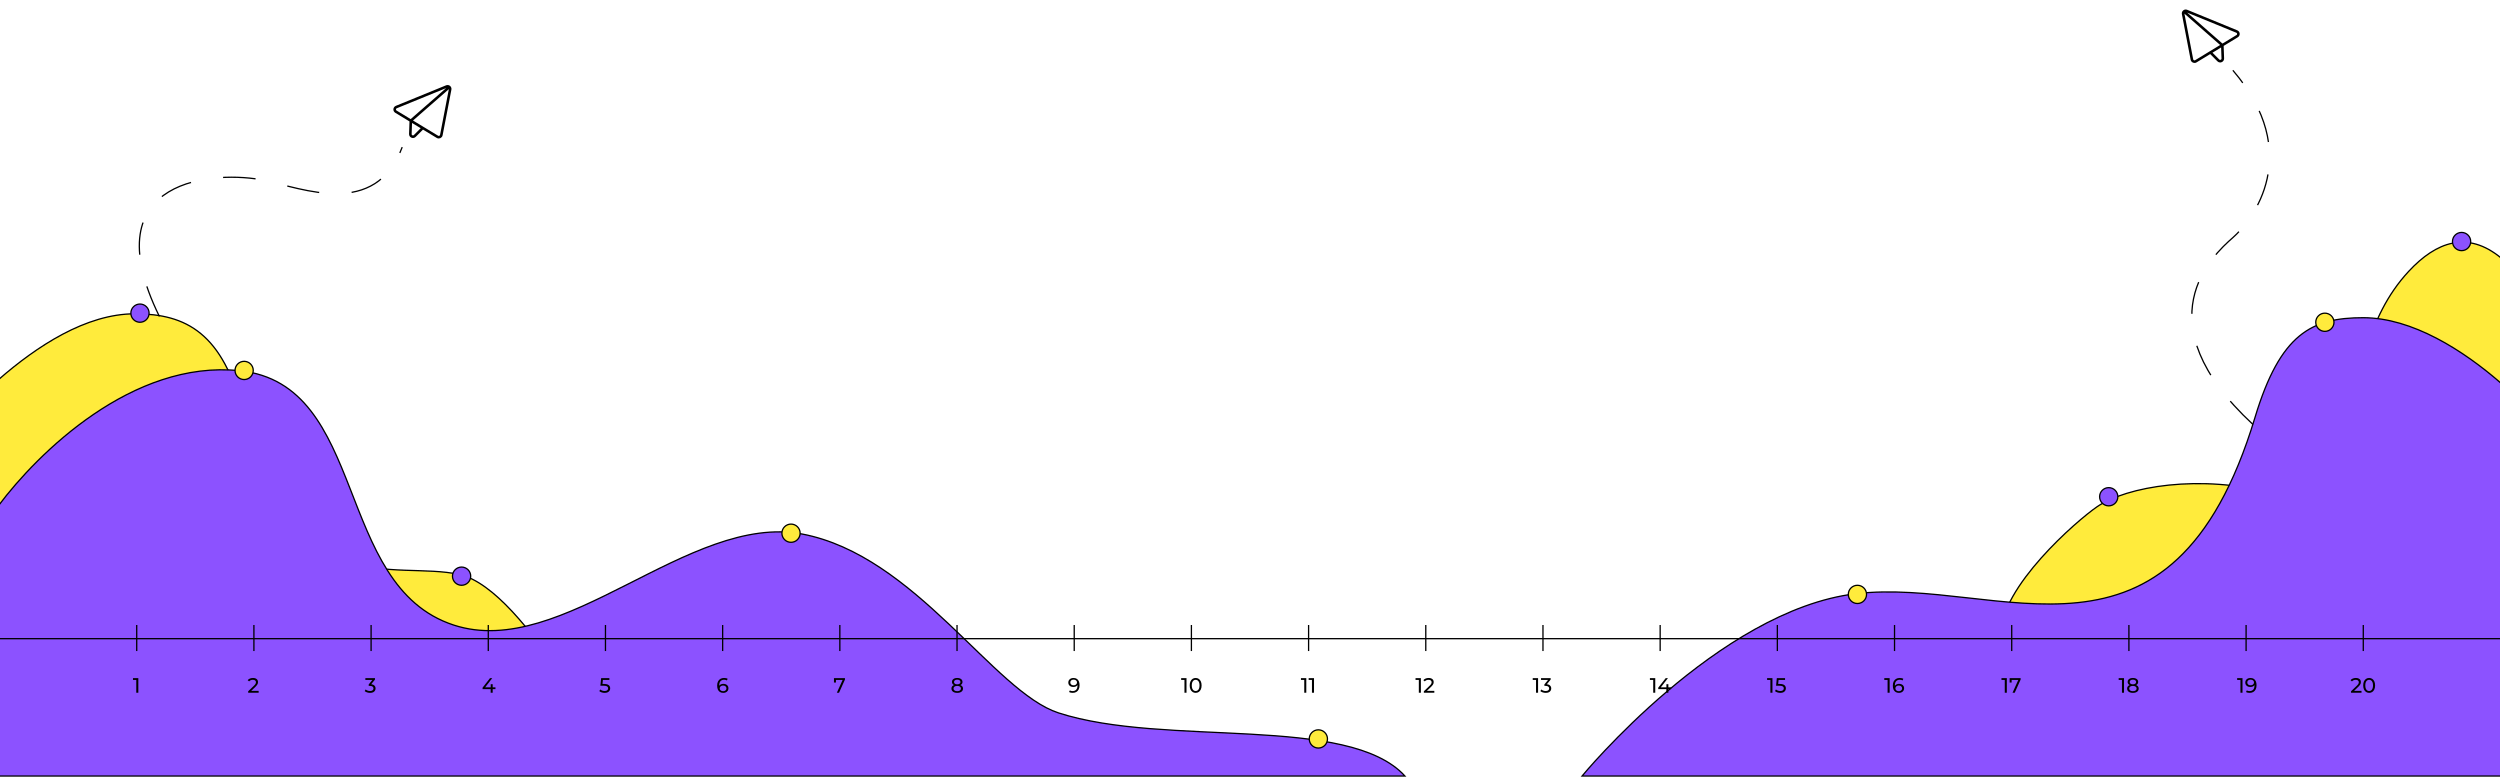
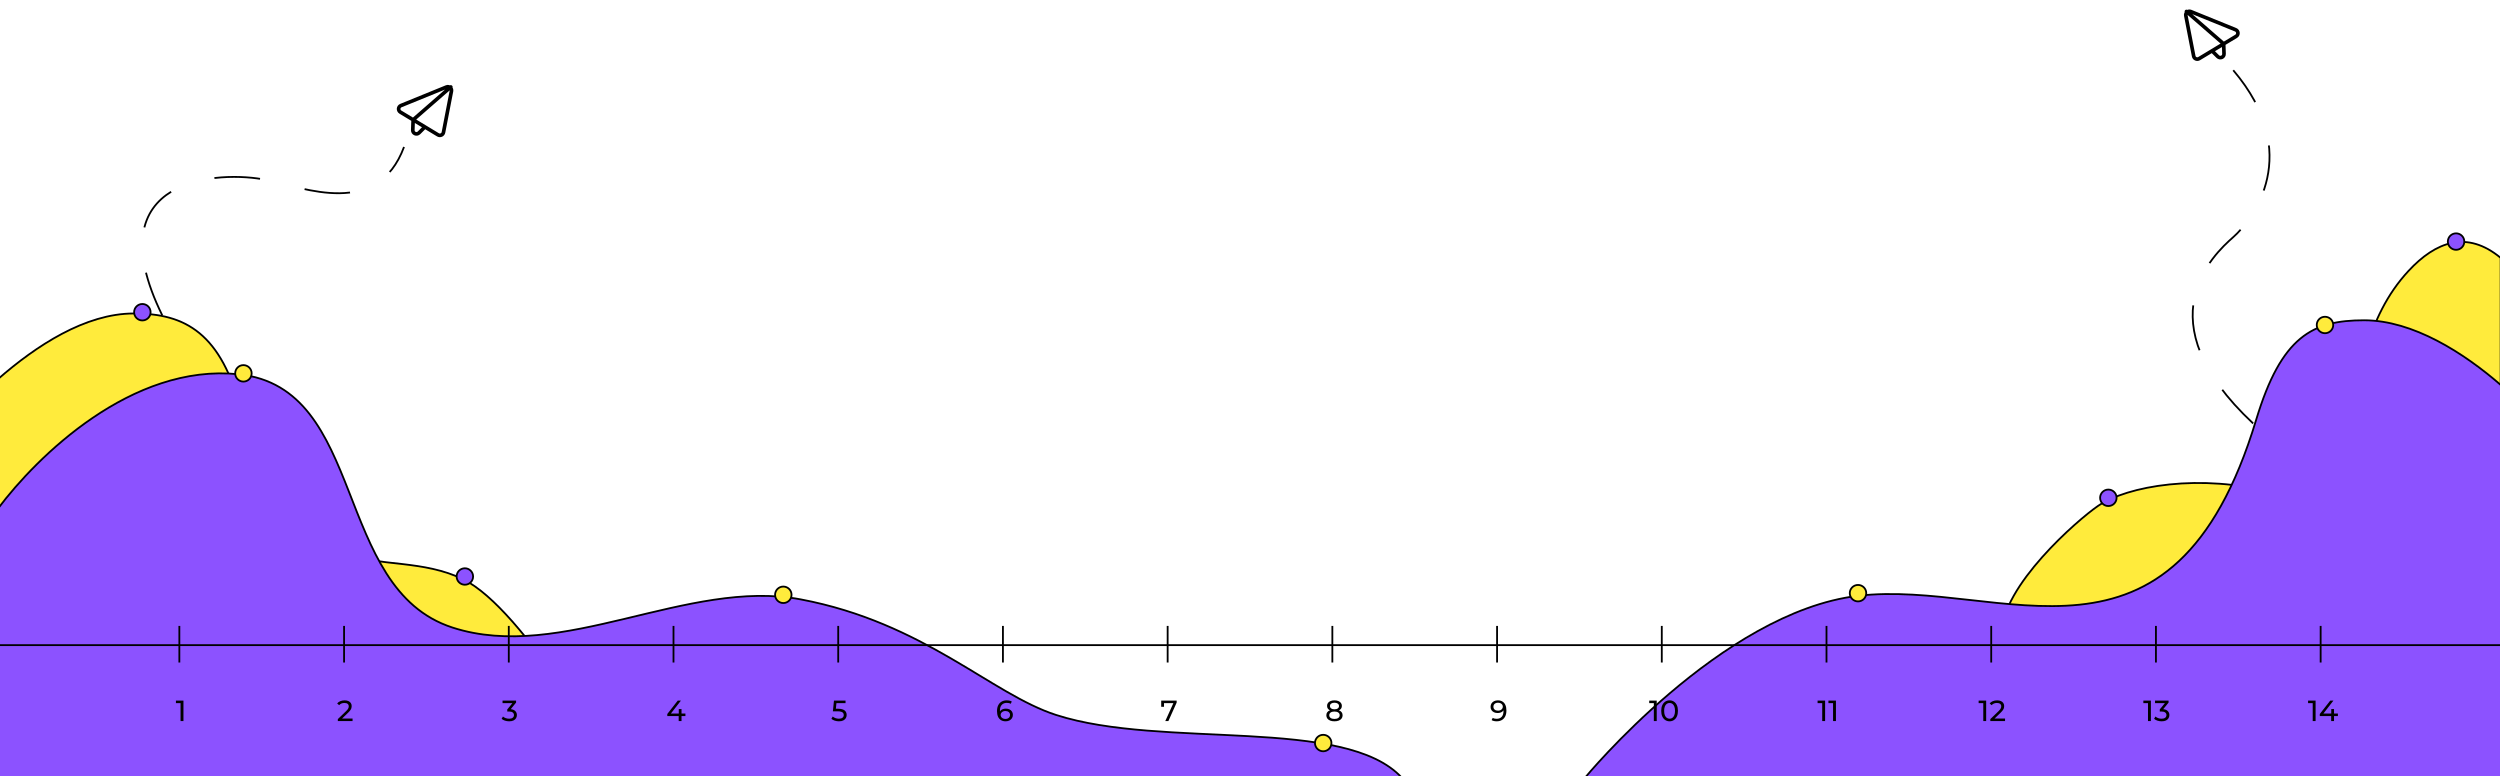
- <svg xmlns="http://www.w3.org/2000/svg" width="1920" height="596" viewBox="0 0 1920 596" fill="none">
-   <path d="M1850 208.265C1871 185.709 1895 176.765 1921 198.265V594.265L1536.45 593.432C1535.44 593.266 1536.44 560.579 1536.45 487.532C1536.45 450.602 1594.9 399.923 1610.59 389.153C1633.13 373.672 1689.74 363.685 1746.85 379.165C1831.47 402.104 1782.5 280.765 1850 208.265Z" fill="#FFEB3C" stroke="black" />
-   <path d="M1814.92 244C1852.46 244 1891.81 269 1921 294.5V596H1215C1215 596 1320 468.579 1425.15 456C1535.19 442.835 1667.82 532.5 1731.87 320.5C1751.3 256.165 1775.4 244 1814.92 244Z" fill="#8C52FF" stroke="black" />
-   <circle cx="1426.5" cy="456.5" r="7" fill="#FFEB3C" stroke="black" />
-   <circle cx="1785.5" cy="247.5" r="7" fill="#FFEB3C" stroke="black" />
-   <circle cx="1619.5" cy="381.5" r="7" fill="#8C52FF" stroke="black" />
-   <circle cx="1890.5" cy="185.5" r="7" fill="#8C52FF" stroke="black" />
-   <path d="M103.61 241C66.057 241 28.198 265.965 -1 291.428V592H473C473 592 404.428 452.699 352.873 441.215C302.456 429.985 224.1 465.425 186.698 317.391C171.182 255.979 143.152 241 103.61 241Z" fill="#FFEB3C" stroke="black" />
-   <path d="M184 284.701C101.661 276.126 28.833 348.326 -1 388.134V596H1079C1035.5 548.364 895 574.014 813 547.531C763 531.383 703 426.609 616 410.12C529 393.631 432.5 507.435 348.5 480.075C255.916 449.918 283.242 295.035 184 284.701Z" fill="#8C52FF" stroke="black" />
-   <circle cx="607.5" cy="409.5" r="7" fill="#FFEB3C" stroke="black" />
-   <circle cx="1012.5" cy="567.5" r="7" fill="#FFEB3C" stroke="black" />
-   <circle cx="187.5" cy="284.5" r="7" fill="#FFEB3C" stroke="black" />
-   <circle cx="107.5" cy="240.5" r="7" fill="#8C52FF" stroke="black" />
-   <circle cx="354.5" cy="442.5" r="7" fill="#8C52FF" stroke="black" />
-   <line y1="490.5" x2="1920" y2="490.5" stroke="black" />
-   <path d="M105 480L105 490L105 500" stroke="black" />
-   <path d="M195 480L195 490L195 500" stroke="black" />
-   <path d="M285 480L285 490L285 500" stroke="black" />
-   <path d="M375 480L375 490L375 500" stroke="black" />
-   <path d="M465 480L465 490L465 500" stroke="black" />
-   <path d="M555 480L555 490L555 500" stroke="black" />
-   <path d="M645 480L645 490L645 500" stroke="black" />
-   <path d="M735 480L735 490L735 500" stroke="black" />
-   <path d="M825 480L825 490L825 500" stroke="black" />
-   <path d="M915 480L915 490L915 500" stroke="black" />
-   <path d="M1005 480L1005 490L1005 500" stroke="black" />
-   <path d="M1095 480L1095 490L1095 500" stroke="black" />
-   <path d="M1185 480L1185 490L1185 500" stroke="black" />
-   <path d="M1275 480L1275 490L1275 500" stroke="black" />
-   <path d="M1365 480L1365 490L1365 500" stroke="black" />
-   <path d="M1455 480L1455 490L1455 500" stroke="black" />
-   <path d="M1545 480L1545 490L1545 500" stroke="black" />
-   <path d="M1635 480L1635 490L1635 500" stroke="black" />
-   <path d="M1725 480L1725 490L1725 500" stroke="black" />
-   <path d="M1815 480L1815 490L1815 500" stroke="black" />
-   <path d="M104.656 532V521.44L105.344 522.192H102.128V520.8H106.24V532H104.656Z" fill="black" />
-   <path d="M190.592 532V530.912L195.152 526.512C195.557 526.128 195.856 525.792 196.048 525.504C196.251 525.205 196.384 524.933 196.448 524.688C196.523 524.432 196.56 524.187 196.56 523.952C196.56 523.376 196.357 522.923 195.952 522.592C195.547 522.261 194.955 522.096 194.176 522.096C193.579 522.096 193.04 522.197 192.56 522.4C192.08 522.592 191.664 522.896 191.312 523.312L190.224 522.368C190.651 521.824 191.221 521.408 191.936 521.12C192.661 520.821 193.456 520.672 194.32 520.672C195.099 520.672 195.776 520.8 196.352 521.056C196.928 521.301 197.371 521.659 197.68 522.128C198 522.597 198.16 523.152 198.16 523.792C198.16 524.155 198.112 524.512 198.016 524.864C197.92 525.216 197.739 525.589 197.472 525.984C197.205 526.379 196.821 526.821 196.32 527.312L192.256 531.232L191.872 530.608H198.64V532H190.592Z" fill="black" />
-   <path d="M284.192 532.128C283.403 532.128 282.635 532.005 281.888 531.76C281.152 531.515 280.549 531.184 280.08 530.768L280.816 529.504C281.189 529.856 281.675 530.144 282.272 530.368C282.869 530.592 283.509 530.704 284.192 530.704C285.024 530.704 285.669 530.528 286.128 530.176C286.597 529.813 286.832 529.328 286.832 528.72C286.832 528.133 286.608 527.664 286.16 527.312C285.723 526.949 285.024 526.768 284.064 526.768H283.168V525.648L286.496 521.552L286.72 522.192H280.592V520.8H287.984V521.888L284.672 525.968L283.84 525.472H284.368C285.723 525.472 286.736 525.776 287.408 526.384C288.091 526.992 288.432 527.765 288.432 528.704C288.432 529.333 288.277 529.909 287.968 530.432C287.659 530.955 287.189 531.371 286.56 531.68C285.941 531.979 285.152 532.128 284.192 532.128Z" fill="black" />
-   <path d="M370.608 529.248V528.128L376.336 520.8H378.064L372.384 528.128L371.568 527.872H380.512V529.248H370.608ZM376.832 532V529.248L376.88 527.872V525.44H378.384V532H376.832Z" fill="black" />
-   <path d="M464.384 532.128C463.595 532.128 462.827 532.005 462.08 531.76C461.344 531.515 460.741 531.184 460.272 530.768L461.008 529.504C461.381 529.856 461.867 530.144 462.464 530.368C463.061 530.592 463.696 530.704 464.368 530.704C465.221 530.704 465.877 530.523 466.336 530.16C466.795 529.797 467.024 529.312 467.024 528.704C467.024 528.288 466.923 527.925 466.72 527.616C466.517 527.307 466.165 527.072 465.664 526.912C465.173 526.741 464.496 526.656 463.632 526.656H461.088L461.68 520.8H468V522.192H462.272L463.104 521.408L462.64 526.032L461.808 525.264H463.968C465.088 525.264 465.989 525.408 466.672 525.696C467.355 525.984 467.851 526.384 468.16 526.896C468.469 527.397 468.624 527.979 468.624 528.64C468.624 529.28 468.469 529.867 468.16 530.4C467.851 530.923 467.381 531.344 466.752 531.664C466.133 531.973 465.344 532.128 464.384 532.128Z" fill="black" />
-   <path d="M555.472 532.128C554.48 532.128 553.632 531.909 552.928 531.472C552.224 531.035 551.685 530.405 551.312 529.584C550.949 528.752 550.768 527.739 550.768 526.544C550.768 525.275 550.992 524.203 551.44 523.328C551.888 522.453 552.512 521.792 553.312 521.344C554.112 520.896 555.029 520.672 556.064 520.672C556.597 520.672 557.104 520.725 557.584 520.832C558.075 520.939 558.496 521.104 558.848 521.328L558.24 522.576C557.952 522.373 557.621 522.235 557.248 522.16C556.885 522.085 556.501 522.048 556.096 522.048C554.955 522.048 554.048 522.405 553.376 523.12C552.704 523.824 552.368 524.875 552.368 526.272C552.368 526.496 552.379 526.763 552.4 527.072C552.421 527.381 552.475 527.685 552.56 527.984L552.016 527.44C552.176 526.949 552.427 526.539 552.768 526.208C553.12 525.867 553.536 525.616 554.016 525.456C554.507 525.285 555.035 525.2 555.6 525.2C556.347 525.2 557.008 525.339 557.584 525.616C558.16 525.893 558.613 526.288 558.944 526.8C559.275 527.301 559.44 527.899 559.44 528.592C559.44 529.307 559.264 529.931 558.912 530.464C558.56 530.997 558.085 531.408 557.488 531.696C556.891 531.984 556.219 532.128 555.472 532.128ZM555.408 530.832C555.899 530.832 556.325 530.741 556.688 530.56C557.061 530.379 557.355 530.128 557.568 529.808C557.781 529.477 557.888 529.093 557.888 528.656C557.888 527.995 557.659 527.472 557.2 527.088C556.741 526.693 556.117 526.496 555.328 526.496C554.816 526.496 554.368 526.592 553.984 526.784C553.6 526.976 553.296 527.237 553.072 527.568C552.859 527.888 552.752 528.256 552.752 528.672C552.752 529.056 552.853 529.413 553.056 529.744C553.259 530.064 553.557 530.325 553.952 530.528C554.347 530.731 554.832 530.832 555.408 530.832Z" fill="black" />
-   <path d="M642.704 532L647.456 521.472L647.872 522.192H641.216L642.016 521.408V524.192H640.48V520.8H648.928V521.888L644.4 532H642.704Z" fill="black" />
-   <path d="M735.136 532.128C734.229 532.128 733.445 531.995 732.784 531.728C732.123 531.461 731.611 531.083 731.248 530.592C730.885 530.091 730.704 529.504 730.704 528.832C730.704 528.171 730.875 527.611 731.216 527.152C731.568 526.683 732.075 526.331 732.736 526.096C733.397 525.851 734.197 525.728 735.136 525.728C736.075 525.728 736.875 525.851 737.536 526.096C738.208 526.331 738.72 526.683 739.072 527.152C739.424 527.621 739.6 528.181 739.6 528.832C739.6 529.504 739.419 530.091 739.056 530.592C738.693 531.083 738.176 531.461 737.504 531.728C736.832 531.995 736.043 532.128 735.136 532.128ZM735.136 530.832C736.032 530.832 736.731 530.651 737.232 530.288C737.744 529.915 738 529.413 738 528.784C738 528.165 737.744 527.68 737.232 527.328C736.731 526.965 736.032 526.784 735.136 526.784C734.251 526.784 733.557 526.965 733.056 527.328C732.555 527.68 732.304 528.165 732.304 528.784C732.304 529.413 732.555 529.915 733.056 530.288C733.557 530.651 734.251 530.832 735.136 530.832ZM735.136 526.592C734.283 526.592 733.557 526.48 732.96 526.256C732.363 526.021 731.904 525.691 731.584 525.264C731.264 524.827 731.104 524.309 731.104 523.712C731.104 523.083 731.269 522.544 731.6 522.096C731.941 521.637 732.416 521.285 733.024 521.04C733.632 520.795 734.336 520.672 735.136 520.672C735.947 520.672 736.656 520.795 737.264 521.04C737.872 521.285 738.347 521.637 738.688 522.096C739.029 522.544 739.2 523.083 739.2 523.712C739.2 524.309 739.04 524.827 738.72 525.264C738.4 525.691 737.936 526.021 737.328 526.256C736.72 526.48 735.989 526.592 735.136 526.592ZM735.136 525.568C735.915 525.568 736.523 525.408 736.96 525.088C737.408 524.768 737.632 524.331 737.632 523.776C737.632 523.211 737.403 522.768 736.944 522.448C736.485 522.128 735.883 521.968 735.136 521.968C734.389 521.968 733.792 522.128 733.344 522.448C732.907 522.768 732.688 523.211 732.688 523.776C732.688 524.331 732.901 524.768 733.328 525.088C733.765 525.408 734.368 525.568 735.136 525.568Z" fill="black" />
-   <path d="M824.4 520.672C825.413 520.672 826.267 520.891 826.96 521.328C827.664 521.765 828.197 522.4 828.56 523.232C828.923 524.053 829.104 525.061 829.104 526.256C829.104 527.525 828.88 528.597 828.432 529.472C827.984 530.347 827.365 531.008 826.576 531.456C825.787 531.904 824.864 532.128 823.808 532.128C823.285 532.128 822.779 532.075 822.288 531.968C821.808 531.861 821.387 531.696 821.024 531.472L821.632 530.224C821.931 530.416 822.261 530.555 822.624 530.64C822.997 530.715 823.387 530.752 823.792 530.752C824.923 530.752 825.824 530.4 826.496 529.696C827.168 528.981 827.504 527.925 827.504 526.528C827.504 526.304 827.493 526.037 827.472 525.728C827.451 525.419 827.403 525.115 827.328 524.816L827.856 525.36C827.707 525.851 827.456 526.267 827.104 526.608C826.763 526.939 826.347 527.189 825.856 527.36C825.376 527.52 824.848 527.6 824.272 527.6C823.536 527.6 822.88 527.461 822.304 527.184C821.728 526.907 821.275 526.517 820.944 526.016C820.613 525.504 820.448 524.901 820.448 524.208C820.448 523.483 820.619 522.859 820.96 522.336C821.312 521.803 821.787 521.392 822.384 521.104C822.992 520.816 823.664 520.672 824.4 520.672ZM824.464 521.968C823.984 521.968 823.557 522.059 823.184 522.24C822.811 522.421 822.517 522.672 822.304 522.992C822.101 523.312 822 523.696 822 524.144C822 524.805 822.229 525.333 822.688 525.728C823.147 526.112 823.765 526.304 824.544 526.304C825.056 526.304 825.504 526.208 825.888 526.016C826.283 525.824 826.587 525.563 826.8 525.232C827.024 524.901 827.136 524.533 827.136 524.128C827.136 523.733 827.035 523.376 826.832 523.056C826.629 522.736 826.331 522.475 825.936 522.272C825.541 522.069 825.051 521.968 824.464 521.968Z" fill="black" />
-   <path d="M909.656 532V521.44L910.344 522.192H907.128V520.8H911.24V532H909.656ZM918.266 532.128C917.391 532.128 916.607 531.904 915.914 531.456C915.231 531.008 914.687 530.357 914.282 529.504C913.887 528.651 913.69 527.616 913.69 526.4C913.69 525.184 913.887 524.149 914.282 523.296C914.687 522.443 915.231 521.792 915.914 521.344C916.607 520.896 917.391 520.672 918.266 520.672C919.13 520.672 919.909 520.896 920.602 521.344C921.295 521.792 921.839 522.443 922.234 523.296C922.629 524.149 922.826 525.184 922.826 526.4C922.826 527.616 922.629 528.651 922.234 529.504C921.839 530.357 921.295 531.008 920.602 531.456C919.909 531.904 919.13 532.128 918.266 532.128ZM918.266 530.704C918.853 530.704 919.365 530.544 919.802 530.224C920.25 529.904 920.597 529.424 920.842 528.784C921.098 528.144 921.226 527.349 921.226 526.4C921.226 525.451 921.098 524.656 920.842 524.016C920.597 523.376 920.25 522.896 919.802 522.576C919.365 522.256 918.853 522.096 918.266 522.096C917.679 522.096 917.162 522.256 916.714 522.576C916.266 522.896 915.914 523.376 915.658 524.016C915.413 524.656 915.29 525.451 915.29 526.4C915.29 527.349 915.413 528.144 915.658 528.784C915.914 529.424 916.266 529.904 916.714 530.224C917.162 530.544 917.679 530.704 918.266 530.704Z" fill="black" />
-   <path d="M1001.66 532V521.44L1002.34 522.192H999.128V520.8H1003.24V532H1001.66ZM1007.58 532V521.44L1008.27 522.192H1005.05V520.8H1009.16V532H1007.58Z" fill="black" />
-   <path d="M1089.66 532V521.44L1090.34 522.192H1087.13V520.8H1091.24V532H1089.66ZM1093.51 532V530.912L1098.07 526.512C1098.48 526.128 1098.78 525.792 1098.97 525.504C1099.17 525.205 1099.31 524.933 1099.37 524.688C1099.44 524.432 1099.48 524.187 1099.48 523.952C1099.48 523.376 1099.28 522.923 1098.87 522.592C1098.47 522.261 1097.88 522.096 1097.1 522.096C1096.5 522.096 1095.96 522.197 1095.48 522.4C1095 522.592 1094.59 522.896 1094.23 523.312L1093.15 522.368C1093.57 521.824 1094.14 521.408 1094.86 521.12C1095.58 520.821 1096.38 520.672 1097.24 520.672C1098.02 520.672 1098.7 520.8 1099.27 521.056C1099.85 521.301 1100.29 521.659 1100.6 522.128C1100.92 522.597 1101.08 523.152 1101.08 523.792C1101.08 524.155 1101.03 524.512 1100.94 524.864C1100.84 525.216 1100.66 525.589 1100.39 525.984C1100.13 526.379 1099.74 526.821 1099.24 527.312L1095.18 531.232L1094.79 530.608H1101.56V532H1093.51Z" fill="black" />
-   <path d="M1179.66 532V521.44L1180.34 522.192H1177.13V520.8H1181.24V532H1179.66ZM1187.11 532.128C1186.32 532.128 1185.56 532.005 1184.81 531.76C1184.07 531.515 1183.47 531.184 1183 530.768L1183.74 529.504C1184.11 529.856 1184.6 530.144 1185.19 530.368C1185.79 530.592 1186.43 530.704 1187.11 530.704C1187.95 530.704 1188.59 530.528 1189.05 530.176C1189.52 529.813 1189.75 529.328 1189.75 528.72C1189.75 528.133 1189.53 527.664 1189.08 527.312C1188.64 526.949 1187.95 526.768 1186.99 526.768H1186.09V525.648L1189.42 521.552L1189.64 522.192H1183.51V520.8H1190.91V521.888L1187.59 525.968L1186.76 525.472H1187.29C1188.64 525.472 1189.66 525.776 1190.33 526.384C1191.01 526.992 1191.35 527.765 1191.35 528.704C1191.35 529.333 1191.2 529.909 1190.89 530.432C1190.58 530.955 1190.11 531.371 1189.48 531.68C1188.86 531.979 1188.07 532.128 1187.11 532.128Z" fill="black" />
-   <path d="M1269.66 532V521.44L1270.34 522.192H1267.13V520.8H1271.24V532H1269.66ZM1273.53 529.248V528.128L1279.26 520.8H1280.99L1275.31 528.128L1274.49 527.872H1283.43V529.248H1273.53ZM1279.75 532V529.248L1279.8 527.872V525.44H1281.31V532H1279.75Z" fill="black" />
-   <path d="M1359.66 532V521.44L1360.34 522.192H1357.13V520.8H1361.24V532H1359.66ZM1367.31 532.128C1366.52 532.128 1365.75 532.005 1365 531.76C1364.27 531.515 1363.66 531.184 1363.19 530.768L1363.93 529.504C1364.3 529.856 1364.79 530.144 1365.39 530.368C1365.98 530.592 1366.62 530.704 1367.29 530.704C1368.14 530.704 1368.8 530.523 1369.26 530.16C1369.72 529.797 1369.95 529.312 1369.95 528.704C1369.95 528.288 1369.84 527.925 1369.64 527.616C1369.44 527.307 1369.09 527.072 1368.59 526.912C1368.1 526.741 1367.42 526.656 1366.55 526.656H1364.01L1364.6 520.8H1370.92V522.192H1365.19L1366.03 521.408L1365.56 526.032L1364.73 525.264H1366.89C1368.01 525.264 1368.91 525.408 1369.59 525.696C1370.28 525.984 1370.77 526.384 1371.08 526.896C1371.39 527.397 1371.55 527.979 1371.55 528.64C1371.55 529.28 1371.39 529.867 1371.08 530.4C1370.77 530.923 1370.3 531.344 1369.67 531.664C1369.06 531.973 1368.27 532.128 1367.31 532.128Z" fill="black" />
-   <path d="M1449.66 532V521.44L1450.34 522.192H1447.13V520.8H1451.24V532H1449.66ZM1458.39 532.128C1457.4 532.128 1456.55 531.909 1455.85 531.472C1455.15 531.035 1454.61 530.405 1454.23 529.584C1453.87 528.752 1453.69 527.739 1453.69 526.544C1453.69 525.275 1453.91 524.203 1454.36 523.328C1454.81 522.453 1455.43 521.792 1456.23 521.344C1457.03 520.896 1457.95 520.672 1458.99 520.672C1459.52 520.672 1460.03 520.725 1460.51 520.832C1461 520.939 1461.42 521.104 1461.77 521.328L1461.16 522.576C1460.87 522.373 1460.54 522.235 1460.17 522.16C1459.81 522.085 1459.42 522.048 1459.02 522.048C1457.88 522.048 1456.97 522.405 1456.3 523.12C1455.63 523.824 1455.29 524.875 1455.29 526.272C1455.29 526.496 1455.3 526.763 1455.32 527.072C1455.34 527.381 1455.4 527.685 1455.48 527.984L1454.94 527.44C1455.1 526.949 1455.35 526.539 1455.69 526.208C1456.04 525.867 1456.46 525.616 1456.94 525.456C1457.43 525.285 1457.96 525.2 1458.52 525.2C1459.27 525.2 1459.93 525.339 1460.51 525.616C1461.08 525.893 1461.54 526.288 1461.87 526.8C1462.2 527.301 1462.36 527.899 1462.36 528.592C1462.36 529.307 1462.19 529.931 1461.83 530.464C1461.48 530.997 1461.01 531.408 1460.41 531.696C1459.81 531.984 1459.14 532.128 1458.39 532.128ZM1458.33 530.832C1458.82 530.832 1459.25 530.741 1459.61 530.56C1459.98 530.379 1460.28 530.128 1460.49 529.808C1460.7 529.477 1460.81 529.093 1460.81 528.656C1460.81 527.995 1460.58 527.472 1460.12 527.088C1459.66 526.693 1459.04 526.496 1458.25 526.496C1457.74 526.496 1457.29 526.592 1456.91 526.784C1456.52 526.976 1456.22 527.237 1455.99 527.568C1455.78 527.888 1455.67 528.256 1455.67 528.672C1455.67 529.056 1455.78 529.413 1455.98 529.744C1456.18 530.064 1456.48 530.325 1456.87 530.528C1457.27 530.731 1457.75 530.832 1458.33 530.832Z" fill="black" />
-   <path d="M1539.66 532V521.44L1540.34 522.192H1537.13V520.8H1541.24V532H1539.66ZM1545.63 532L1550.38 521.472L1550.79 522.192H1544.14L1544.94 521.408V524.192H1543.4V520.8H1551.85V521.888L1547.32 532H1545.63Z" fill="black" />
-   <path d="M1629.66 532V521.44L1630.34 522.192H1627.13V520.8H1631.24V532H1629.66ZM1638.06 532.128C1637.15 532.128 1636.37 531.995 1635.71 531.728C1635.04 531.461 1634.53 531.083 1634.17 530.592C1633.81 530.091 1633.63 529.504 1633.63 528.832C1633.63 528.171 1633.8 527.611 1634.14 527.152C1634.49 526.683 1635 526.331 1635.66 526.096C1636.32 525.851 1637.12 525.728 1638.06 525.728C1639 525.728 1639.8 525.851 1640.46 526.096C1641.13 526.331 1641.64 526.683 1641.99 527.152C1642.35 527.621 1642.52 528.181 1642.52 528.832C1642.52 529.504 1642.34 530.091 1641.98 530.592C1641.62 531.083 1641.1 531.461 1640.43 531.728C1639.75 531.995 1638.96 532.128 1638.06 532.128ZM1638.06 530.832C1638.95 530.832 1639.65 530.651 1640.15 530.288C1640.67 529.915 1640.92 529.413 1640.92 528.784C1640.92 528.165 1640.67 527.68 1640.15 527.328C1639.65 526.965 1638.95 526.784 1638.06 526.784C1637.17 526.784 1636.48 526.965 1635.98 527.328C1635.48 527.68 1635.23 528.165 1635.23 528.784C1635.23 529.413 1635.48 529.915 1635.98 530.288C1636.48 530.651 1637.17 530.832 1638.06 530.832ZM1638.06 526.592C1637.2 526.592 1636.48 526.48 1635.88 526.256C1635.28 526.021 1634.83 525.691 1634.51 525.264C1634.19 524.827 1634.03 524.309 1634.03 523.712C1634.03 523.083 1634.19 522.544 1634.52 522.096C1634.86 521.637 1635.34 521.285 1635.95 521.04C1636.55 520.795 1637.26 520.672 1638.06 520.672C1638.87 520.672 1639.58 520.795 1640.19 521.04C1640.79 521.285 1641.27 521.637 1641.61 522.096C1641.95 522.544 1642.12 523.083 1642.12 523.712C1642.12 524.309 1641.96 524.827 1641.64 525.264C1641.32 525.691 1640.86 526.021 1640.25 526.256C1639.64 526.48 1638.91 526.592 1638.06 526.592ZM1638.06 525.568C1638.84 525.568 1639.44 525.408 1639.88 525.088C1640.33 524.768 1640.55 524.331 1640.55 523.776C1640.55 523.211 1640.32 522.768 1639.87 522.448C1639.41 522.128 1638.8 521.968 1638.06 521.968C1637.31 521.968 1636.71 522.128 1636.27 522.448C1635.83 522.768 1635.61 523.211 1635.61 523.776C1635.61 524.331 1635.82 524.768 1636.25 525.088C1636.69 525.408 1637.29 525.568 1638.06 525.568Z" fill="black" />
-   <path d="M1720.66 532V521.44L1721.34 522.192H1718.13V520.8H1722.24V532H1720.66ZM1728.32 520.672C1729.34 520.672 1730.19 520.891 1730.88 521.328C1731.59 521.765 1732.12 522.4 1732.48 523.232C1732.84 524.053 1733.03 525.061 1733.03 526.256C1733.03 527.525 1732.8 528.597 1732.35 529.472C1731.91 530.347 1731.29 531.008 1730.5 531.456C1729.71 531.904 1728.79 532.128 1727.73 532.128C1727.21 532.128 1726.7 532.075 1726.21 531.968C1725.73 531.861 1725.31 531.696 1724.95 531.472L1725.55 530.224C1725.85 530.416 1726.18 530.555 1726.55 530.64C1726.92 530.715 1727.31 530.752 1727.71 530.752C1728.84 530.752 1729.75 530.4 1730.42 529.696C1731.09 528.981 1731.43 527.925 1731.43 526.528C1731.43 526.304 1731.42 526.037 1731.39 525.728C1731.37 525.419 1731.32 525.115 1731.25 524.816L1731.78 525.36C1731.63 525.851 1731.38 526.267 1731.03 526.608C1730.68 526.939 1730.27 527.189 1729.78 527.36C1729.3 527.52 1728.77 527.6 1728.19 527.6C1727.46 527.6 1726.8 527.461 1726.23 527.184C1725.65 526.907 1725.2 526.517 1724.87 526.016C1724.54 525.504 1724.37 524.901 1724.37 524.208C1724.37 523.483 1724.54 522.859 1724.88 522.336C1725.23 521.803 1725.71 521.392 1726.31 521.104C1726.91 520.816 1727.59 520.672 1728.32 520.672ZM1728.39 521.968C1727.91 521.968 1727.48 522.059 1727.11 522.24C1726.73 522.421 1726.44 522.672 1726.23 522.992C1726.02 523.312 1725.92 523.696 1725.92 524.144C1725.92 524.805 1726.15 525.333 1726.61 525.728C1727.07 526.112 1727.69 526.304 1728.47 526.304C1728.98 526.304 1729.43 526.208 1729.81 526.016C1730.2 525.824 1730.51 525.563 1730.72 525.232C1730.95 524.901 1731.06 524.533 1731.06 524.128C1731.06 523.733 1730.96 523.376 1730.75 523.056C1730.55 522.736 1730.25 522.475 1729.86 522.272C1729.46 522.069 1728.97 521.968 1728.39 521.968Z" fill="black" />
-   <path d="M1805.59 532V530.912L1810.15 526.512C1810.56 526.128 1810.86 525.792 1811.05 525.504C1811.25 525.205 1811.38 524.933 1811.45 524.688C1811.52 524.432 1811.56 524.187 1811.56 523.952C1811.56 523.376 1811.36 522.923 1810.95 522.592C1810.55 522.261 1809.95 522.096 1809.18 522.096C1808.58 522.096 1808.04 522.197 1807.56 522.4C1807.08 522.592 1806.66 522.896 1806.31 523.312L1805.22 522.368C1805.65 521.824 1806.22 521.408 1806.94 521.12C1807.66 520.821 1808.46 520.672 1809.32 520.672C1810.1 520.672 1810.78 520.8 1811.35 521.056C1811.93 521.301 1812.37 521.659 1812.68 522.128C1813 522.597 1813.16 523.152 1813.16 523.792C1813.16 524.155 1813.11 524.512 1813.02 524.864C1812.92 525.216 1812.74 525.589 1812.47 525.984C1812.21 526.379 1811.82 526.821 1811.32 527.312L1807.26 531.232L1806.87 530.608H1813.64V532H1805.59ZM1819.52 532.128C1818.64 532.128 1817.86 531.904 1817.16 531.456C1816.48 531.008 1815.94 530.357 1815.53 529.504C1815.14 528.651 1814.94 527.616 1814.94 526.4C1814.94 525.184 1815.14 524.149 1815.53 523.296C1815.94 522.443 1816.48 521.792 1817.16 521.344C1817.86 520.896 1818.64 520.672 1819.52 520.672C1820.38 520.672 1821.16 520.896 1821.85 521.344C1822.55 521.792 1823.09 522.443 1823.48 523.296C1823.88 524.149 1824.08 525.184 1824.08 526.4C1824.08 527.616 1823.88 528.651 1823.48 529.504C1823.09 530.357 1822.55 531.008 1821.85 531.456C1821.16 531.904 1820.38 532.128 1819.52 532.128ZM1819.52 530.704C1820.1 530.704 1820.61 530.544 1821.05 530.224C1821.5 529.904 1821.85 529.424 1822.09 528.784C1822.35 528.144 1822.48 527.349 1822.48 526.4C1822.48 525.451 1822.35 524.656 1822.09 524.016C1821.85 523.376 1821.5 522.896 1821.05 522.576C1820.61 522.256 1820.1 522.096 1819.52 522.096C1818.93 522.096 1818.41 522.256 1817.96 522.576C1817.52 522.896 1817.16 523.376 1816.91 524.016C1816.66 524.656 1816.54 525.451 1816.54 526.4C1816.54 527.349 1816.66 528.144 1816.91 528.784C1817.16 529.424 1817.52 529.904 1817.96 530.224C1818.41 530.544 1818.93 530.704 1819.52 530.704Z" fill="black" />
-   <path d="M1730.28 326C1644.57 246.5 1699.38 196 1714.83 182.5C1730.28 169 1769.64 118 1714.83 54" stroke="black" stroke-dasharray="25 25" />
-   <path d="M1677.46 9L1706.75 34.699L1707.11 44.912C1707.17 46.728 1704.97 47.681 1703.69 46.394L1697.59 40.27M1683.4 45.743L1676.66 10.672C1676.36 9.112 1677.91 7.842 1679.39 8.444L1717.86 24.213C1719.38 24.835 1719.54 26.919 1718.14 27.772L1686.4 47.075C1685.21 47.8 1683.66 47.113 1683.4 45.743Z" stroke="black" stroke-width="2" stroke-linecap="round" stroke-linejoin="round" />
-   <path d="M122.397 243C69.397 135 167.397 131 202.897 138.5C232.318 144.716 288.397 168 308.897 113" stroke="black" stroke-dasharray="25 25" />
-   <path d="M344.897 67L315.507 92.699L315.147 102.924C315.083 104.738 317.276 105.692 318.56 104.408L324.699 98.27M338.94 103.75L345.698 68.669C345.999 67.109 344.449 65.839 342.978 66.439L304.361 82.212C302.84 82.833 302.675 84.922 304.081 85.774L335.94 105.082C337.131 105.804 338.677 105.118 338.94 103.75Z" stroke="black" stroke-width="2" stroke-linecap="round" stroke-linejoin="round" />
+ <svg xmlns="http://www.w3.org/2000/svg" width="1366" height="424" viewBox="0 0 1366 424" fill="none">
+   <path d="M1316.03 148.009C1330.92 131.987 1347.94 125.634 1366.37 140.906V422.194L1093.69 421.602C1092.98 421.484 1093.69 398.266 1093.69 346.379C1093.69 320.147 1135.14 284.148 1146.26 276.498C1162.25 265.502 1202.39 258.407 1242.88 269.404C1302.89 285.698 1268.16 199.507 1316.03 148.009Z" fill="#FFEB3C" stroke="black" />
+   <path d="M1291.73 175C1318.37 175 1346.29 192.756 1367 210.866V425H866C866 425 940.511 334.502 1015.13 325.568C1093.22 316.218 1187.34 379.901 1232.78 229.332C1246.58 183.64 1263.68 175 1291.73 175Z" fill="#8C52FF" stroke="black" />
+   <circle cx="1015.22" cy="324.112" r="4.5" fill="#FFEB3C" stroke="black" />
+   <circle cx="1270.37" cy="177.572" r="4.5" fill="#FFEB3C" stroke="black" />
+   <circle cx="1152" cy="272" r="4.5" fill="#8C52FF" stroke="black" />
+   <circle cx="1342" cy="132" r="4.5" fill="#8C52FF" stroke="black" />
+   <path d="M73.154 171.283C46.534 171.283 19.697 188.993 -1 207.057V420.283H335C335 420.283 286.644 332.931 253 316.5C210 295.5 158.565 330.49 132.052 225.475C121.053 181.909 101.184 171.283 73.154 171.283Z" fill="#FFEB3C" stroke="black" />
+   <path d="M130.384 204.496C71.908 198.423 20.187 249.564 -1 277.761V425H766C735.107 391.258 635.326 409.427 577.091 390.668C541.581 379.23 505 340.26 437.5 327.5C375.714 315.82 306.865 362.267 247.21 342.886C181.458 321.525 200.864 211.817 130.384 204.496Z" fill="#8C52FF" stroke="black" />
+   <circle cx="428" cy="325" r="4.5" fill="#FFEB3C" stroke="black" />
+   <circle cx="723" cy="406" r="4.5" fill="#FFEB3C" stroke="black" />
+   <circle cx="133" cy="204" r="4.5" fill="#FFEB3C" stroke="black" />
+   <circle cx="77.782" cy="170.597" r="4.5" fill="#8C52FF" stroke="black" />
+   <circle cx="254" cy="315" r="4.5" fill="#8C52FF" stroke="black" />
+   <path d="M1231.12 231.379C1170.81 174.969 1209.38 139.136 1220.25 129.557C1231.12 119.978 1258.83 83.79 1220.25 38.379" stroke="black" stroke-dasharray="25 25" />
+   <path d="M1194.67 6.276L1215.01 23.953L1215.2 29.421C1215.27 31.233 1213.08 32.189 1211.79 30.91L1208.65 27.785M1198.63 30.685L1194.34 8.551C1194.04 6.993 1195.58 5.72 1197.05 6.318L1221.56 16.269C1223.09 16.889 1223.25 18.985 1221.84 19.835L1201.62 32.018C1200.43 32.735 1198.89 32.05 1198.63 30.685Z" stroke="black" stroke-width="2" stroke-linecap="round" stroke-linejoin="round" />
+   <path d="M88.662 172.311C51.123 95.88 120.535 93.05 145.679 98.358C166.518 102.756 206.237 119.234 220.757 80.311" stroke="black" stroke-dasharray="25 25" />
+   <path d="M246.315 47.518L225.743 65.466L225.544 71.083C225.48 72.897 227.671 73.852 228.956 72.57L232.177 69.356M242.309 72.337L246.665 49.776C246.967 48.217 245.418 46.945 243.947 47.544L219.053 57.688C217.53 58.309 217.366 60.401 218.773 61.252L239.311 73.67C240.501 74.39 242.045 73.704 242.309 72.337Z" stroke="black" stroke-width="2" stroke-linecap="round" stroke-linejoin="round" />
+   <line y1="352.5" x2="1366" y2="352.5" stroke="black" />
+   <path d="M98 342L98 352L98 362" stroke="black" />
+   <path d="M188 342L188 352L188 362" stroke="black" />
+   <path d="M278 342L278 352L278 362" stroke="black" />
+   <path d="M368 342L368 352L368 362" stroke="black" />
+   <path d="M458 342L458 352L458 362" stroke="black" />
+   <path d="M548 342L548 352L548 362" stroke="black" />
+   <path d="M638 342L638 352L638 362" stroke="black" />
+   <path d="M728 342L728 352L728 362" stroke="black" />
+   <path d="M818 342L818 352L818 362" stroke="black" />
+   <path d="M908 342L908 352L908 362" stroke="black" />
+   <path d="M998 342L998 352L998 362" stroke="black" />
+   <path d="M1088 342L1088 352L1088 362" stroke="black" />
+   <path d="M1178 342L1178 352L1178 362" stroke="black" />
+   <path d="M1268 342L1268 352L1268 362" stroke="black" />
+   <path d="M98.656 394V383.44L99.344 384.192H96.128V382.8H100.24V394H98.656Z" fill="black" />
+   <path d="M184.592 394V392.912L189.152 388.512C189.557 388.128 189.856 387.792 190.048 387.504C190.251 387.205 190.384 386.933 190.448 386.688C190.523 386.432 190.56 386.187 190.56 385.952C190.56 385.376 190.357 384.923 189.952 384.592C189.547 384.261 188.955 384.096 188.176 384.096C187.579 384.096 187.04 384.197 186.56 384.4C186.08 384.592 185.664 384.896 185.312 385.312L184.224 384.368C184.651 383.824 185.221 383.408 185.936 383.12C186.661 382.821 187.456 382.672 188.32 382.672C189.099 382.672 189.776 382.8 190.352 383.056C190.928 383.301 191.371 383.659 191.68 384.128C192 384.597 192.16 385.152 192.16 385.792C192.16 386.155 192.112 386.512 192.016 386.864C191.92 387.216 191.739 387.589 191.472 387.984C191.205 388.379 190.821 388.821 190.32 389.312L186.256 393.232L185.872 392.608H192.64V394H184.592Z" fill="black" />
+   <path d="M278.192 394.128C277.403 394.128 276.635 394.005 275.888 393.76C275.152 393.515 274.549 393.184 274.08 392.768L274.816 391.504C275.189 391.856 275.675 392.144 276.272 392.368C276.869 392.592 277.509 392.704 278.192 392.704C279.024 392.704 279.669 392.528 280.128 392.176C280.597 391.813 280.832 391.328 280.832 390.72C280.832 390.133 280.608 389.664 280.16 389.312C279.723 388.949 279.024 388.768 278.064 388.768H277.168V387.648L280.496 383.552L280.72 384.192H274.592V382.8H281.984V383.888L278.672 387.968L277.84 387.472H278.368C279.723 387.472 280.736 387.776 281.408 388.384C282.091 388.992 282.432 389.765 282.432 390.704C282.432 391.333 282.277 391.909 281.968 392.432C281.659 392.955 281.189 393.371 280.56 393.68C279.941 393.979 279.152 394.128 278.192 394.128Z" fill="black" />
+   <path d="M364.608 391.248V390.128L370.336 382.8H372.064L366.384 390.128L365.568 389.872H374.512V391.248H364.608ZM370.832 394V391.248L370.88 389.872V387.44H372.384V394H370.832Z" fill="black" />
+   <path d="M458.384 394.128C457.595 394.128 456.827 394.005 456.08 393.76C455.344 393.515 454.741 393.184 454.272 392.768L455.008 391.504C455.381 391.856 455.867 392.144 456.464 392.368C457.061 392.592 457.696 392.704 458.368 392.704C459.221 392.704 459.877 392.523 460.336 392.16C460.795 391.797 461.024 391.312 461.024 390.704C461.024 390.288 460.923 389.925 460.72 389.616C460.517 389.307 460.165 389.072 459.664 388.912C459.173 388.741 458.496 388.656 457.632 388.656H455.088L455.68 382.8H462V384.192H456.272L457.104 383.408L456.64 388.032L455.808 387.264H457.968C459.088 387.264 459.989 387.408 460.672 387.696C461.355 387.984 461.851 388.384 462.16 388.896C462.469 389.397 462.624 389.979 462.624 390.64C462.624 391.28 462.469 391.867 462.16 392.4C461.851 392.923 461.381 393.344 460.752 393.664C460.133 393.973 459.344 394.128 458.384 394.128Z" fill="black" />
+   <path d="M549.472 394.128C548.48 394.128 547.632 393.909 546.928 393.472C546.224 393.035 545.685 392.405 545.312 391.584C544.949 390.752 544.768 389.739 544.768 388.544C544.768 387.275 544.992 386.203 545.44 385.328C545.888 384.453 546.512 383.792 547.312 383.344C548.112 382.896 549.029 382.672 550.064 382.672C550.597 382.672 551.104 382.725 551.584 382.832C552.075 382.939 552.496 383.104 552.848 383.328L552.24 384.576C551.952 384.373 551.621 384.235 551.248 384.16C550.885 384.085 550.501 384.048 550.096 384.048C548.955 384.048 548.048 384.405 547.376 385.12C546.704 385.824 546.368 386.875 546.368 388.272C546.368 388.496 546.379 388.763 546.4 389.072C546.421 389.381 546.475 389.685 546.56 389.984L546.016 389.44C546.176 388.949 546.427 388.539 546.768 388.208C547.12 387.867 547.536 387.616 548.016 387.456C548.507 387.285 549.035 387.2 549.6 387.2C550.347 387.2 551.008 387.339 551.584 387.616C552.16 387.893 552.613 388.288 552.944 388.8C553.275 389.301 553.44 389.899 553.44 390.592C553.44 391.307 553.264 391.931 552.912 392.464C552.56 392.997 552.085 393.408 551.488 393.696C550.891 393.984 550.219 394.128 549.472 394.128ZM549.408 392.832C549.899 392.832 550.325 392.741 550.688 392.56C551.061 392.379 551.355 392.128 551.568 391.808C551.781 391.477 551.888 391.093 551.888 390.656C551.888 389.995 551.659 389.472 551.2 389.088C550.741 388.693 550.117 388.496 549.328 388.496C548.816 388.496 548.368 388.592 547.984 388.784C547.6 388.976 547.296 389.237 547.072 389.568C546.859 389.888 546.752 390.256 546.752 390.672C546.752 391.056 546.853 391.413 547.056 391.744C547.259 392.064 547.557 392.325 547.952 392.528C548.347 392.731 548.832 392.832 549.408 392.832Z" fill="black" />
+   <path d="M636.704 394L641.456 383.472L641.872 384.192H635.216L636.016 383.408V386.192H634.48V382.8H642.928V383.888L638.4 394H636.704Z" fill="black" />
+   <path d="M729.136 394.128C728.229 394.128 727.445 393.995 726.784 393.728C726.123 393.461 725.611 393.083 725.248 392.592C724.885 392.091 724.704 391.504 724.704 390.832C724.704 390.171 724.875 389.611 725.216 389.152C725.568 388.683 726.075 388.331 726.736 388.096C727.397 387.851 728.197 387.728 729.136 387.728C730.075 387.728 730.875 387.851 731.536 388.096C732.208 388.331 732.72 388.683 733.072 389.152C733.424 389.621 733.6 390.181 733.6 390.832C733.6 391.504 733.419 392.091 733.056 392.592C732.693 393.083 732.176 393.461 731.504 393.728C730.832 393.995 730.043 394.128 729.136 394.128ZM729.136 392.832C730.032 392.832 730.731 392.651 731.232 392.288C731.744 391.915 732 391.413 732 390.784C732 390.165 731.744 389.68 731.232 389.328C730.731 388.965 730.032 388.784 729.136 388.784C728.251 388.784 727.557 388.965 727.056 389.328C726.555 389.68 726.304 390.165 726.304 390.784C726.304 391.413 726.555 391.915 727.056 392.288C727.557 392.651 728.251 392.832 729.136 392.832ZM729.136 388.592C728.283 388.592 727.557 388.48 726.96 388.256C726.363 388.021 725.904 387.691 725.584 387.264C725.264 386.827 725.104 386.309 725.104 385.712C725.104 385.083 725.269 384.544 725.6 384.096C725.941 383.637 726.416 383.285 727.024 383.04C727.632 382.795 728.336 382.672 729.136 382.672C729.947 382.672 730.656 382.795 731.264 383.04C731.872 383.285 732.347 383.637 732.688 384.096C733.029 384.544 733.2 385.083 733.2 385.712C733.2 386.309 733.04 386.827 732.72 387.264C732.4 387.691 731.936 388.021 731.328 388.256C730.72 388.48 729.989 388.592 729.136 388.592ZM729.136 387.568C729.915 387.568 730.523 387.408 730.96 387.088C731.408 386.768 731.632 386.331 731.632 385.776C731.632 385.211 731.403 384.768 730.944 384.448C730.485 384.128 729.883 383.968 729.136 383.968C728.389 383.968 727.792 384.128 727.344 384.448C726.907 384.768 726.688 385.211 726.688 385.776C726.688 386.331 726.901 386.768 727.328 387.088C727.765 387.408 728.368 387.568 729.136 387.568Z" fill="black" />
+   <path d="M818.4 382.672C819.413 382.672 820.267 382.891 820.96 383.328C821.664 383.765 822.197 384.4 822.56 385.232C822.923 386.053 823.104 387.061 823.104 388.256C823.104 389.525 822.88 390.597 822.432 391.472C821.984 392.347 821.365 393.008 820.576 393.456C819.787 393.904 818.864 394.128 817.808 394.128C817.285 394.128 816.779 394.075 816.288 393.968C815.808 393.861 815.387 393.696 815.024 393.472L815.632 392.224C815.931 392.416 816.261 392.555 816.624 392.64C816.997 392.715 817.387 392.752 817.792 392.752C818.923 392.752 819.824 392.4 820.496 391.696C821.168 390.981 821.504 389.925 821.504 388.528C821.504 388.304 821.493 388.037 821.472 387.728C821.451 387.419 821.403 387.115 821.328 386.816L821.856 387.36C821.707 387.851 821.456 388.267 821.104 388.608C820.763 388.939 820.347 389.189 819.856 389.36C819.376 389.52 818.848 389.6 818.272 389.6C817.536 389.6 816.88 389.461 816.304 389.184C815.728 388.907 815.275 388.517 814.944 388.016C814.613 387.504 814.448 386.901 814.448 386.208C814.448 385.483 814.619 384.859 814.96 384.336C815.312 383.803 815.787 383.392 816.384 383.104C816.992 382.816 817.664 382.672 818.4 382.672ZM818.464 383.968C817.984 383.968 817.557 384.059 817.184 384.24C816.811 384.421 816.517 384.672 816.304 384.992C816.101 385.312 816 385.696 816 386.144C816 386.805 816.229 387.333 816.688 387.728C817.147 388.112 817.765 388.304 818.544 388.304C819.056 388.304 819.504 388.208 819.888 388.016C820.283 387.824 820.587 387.563 820.8 387.232C821.024 386.901 821.136 386.533 821.136 386.128C821.136 385.733 821.035 385.376 820.832 385.056C820.629 384.736 820.331 384.475 819.936 384.272C819.541 384.069 819.051 383.968 818.464 383.968Z" fill="black" />
+   <path d="M903.656 394V383.44L904.344 384.192H901.128V382.8H905.24V394H903.656ZM912.266 394.128C911.391 394.128 910.607 393.904 909.914 393.456C909.231 393.008 908.687 392.357 908.282 391.504C907.887 390.651 907.69 389.616 907.69 388.4C907.69 387.184 907.887 386.149 908.282 385.296C908.687 384.443 909.231 383.792 909.914 383.344C910.607 382.896 911.391 382.672 912.266 382.672C913.13 382.672 913.909 382.896 914.602 383.344C915.295 383.792 915.839 384.443 916.234 385.296C916.629 386.149 916.826 387.184 916.826 388.4C916.826 389.616 916.629 390.651 916.234 391.504C915.839 392.357 915.295 393.008 914.602 393.456C913.909 393.904 913.13 394.128 912.266 394.128ZM912.266 392.704C912.853 392.704 913.365 392.544 913.802 392.224C914.25 391.904 914.597 391.424 914.842 390.784C915.098 390.144 915.226 389.349 915.226 388.4C915.226 387.451 915.098 386.656 914.842 386.016C914.597 385.376 914.25 384.896 913.802 384.576C913.365 384.256 912.853 384.096 912.266 384.096C911.679 384.096 911.162 384.256 910.714 384.576C910.266 384.896 909.914 385.376 909.658 386.016C909.413 386.656 909.29 387.451 909.29 388.4C909.29 389.349 909.413 390.144 909.658 390.784C909.914 391.424 910.266 391.904 910.714 392.224C911.162 392.544 911.679 392.704 912.266 392.704Z" fill="black" />
+   <path d="M995.656 394V383.44L996.344 384.192H993.128V382.8H997.24V394H995.656ZM1001.58 394V383.44L1002.27 384.192H999.05V382.8H1003.16V394H1001.58Z" fill="black" />
+   <path d="M1083.66 394V383.44L1084.34 384.192H1081.13V382.8H1085.24V394H1083.66ZM1087.51 394V392.912L1092.07 388.512C1092.48 388.128 1092.78 387.792 1092.97 387.504C1093.17 387.205 1093.31 386.933 1093.37 386.688C1093.44 386.432 1093.48 386.187 1093.48 385.952C1093.48 385.376 1093.28 384.923 1092.87 384.592C1092.47 384.261 1091.88 384.096 1091.1 384.096C1090.5 384.096 1089.96 384.197 1089.48 384.4C1089 384.592 1088.59 384.896 1088.23 385.312L1087.15 384.368C1087.57 383.824 1088.14 383.408 1088.86 383.12C1089.58 382.821 1090.38 382.672 1091.24 382.672C1092.02 382.672 1092.7 382.8 1093.27 383.056C1093.85 383.301 1094.29 383.659 1094.6 384.128C1094.92 384.597 1095.08 385.152 1095.08 385.792C1095.08 386.155 1095.03 386.512 1094.94 386.864C1094.84 387.216 1094.66 387.589 1094.39 387.984C1094.13 388.379 1093.74 388.821 1093.24 389.312L1089.18 393.232L1088.79 392.608H1095.56V394H1087.51Z" fill="black" />
+   <path d="M1173.66 394V383.44L1174.34 384.192H1171.13V382.8H1175.24V394H1173.66ZM1181.11 394.128C1180.32 394.128 1179.56 394.005 1178.81 393.76C1178.07 393.515 1177.47 393.184 1177 392.768L1177.74 391.504C1178.11 391.856 1178.6 392.144 1179.19 392.368C1179.79 392.592 1180.43 392.704 1181.11 392.704C1181.95 392.704 1182.59 392.528 1183.05 392.176C1183.52 391.813 1183.75 391.328 1183.75 390.72C1183.75 390.133 1183.53 389.664 1183.08 389.312C1182.64 388.949 1181.95 388.768 1180.99 388.768H1180.09V387.648L1183.42 383.552L1183.64 384.192H1177.51V382.8H1184.91V383.888L1181.59 387.968L1180.76 387.472H1181.29C1182.64 387.472 1183.66 387.776 1184.33 388.384C1185.01 388.992 1185.35 389.765 1185.35 390.704C1185.35 391.333 1185.2 391.909 1184.89 392.432C1184.58 392.955 1184.11 393.371 1183.48 393.68C1182.86 393.979 1182.07 394.128 1181.11 394.128Z" fill="black" />
+   <path d="M1263.66 394V383.44L1264.34 384.192H1261.13V382.8H1265.24V394H1263.66ZM1267.53 391.248V390.128L1273.26 382.8H1274.99L1269.31 390.128L1268.49 389.872H1277.43V391.248H1267.53ZM1273.75 394V391.248L1273.8 389.872V387.44H1275.31V394H1273.75Z" fill="black" />
</svg>
